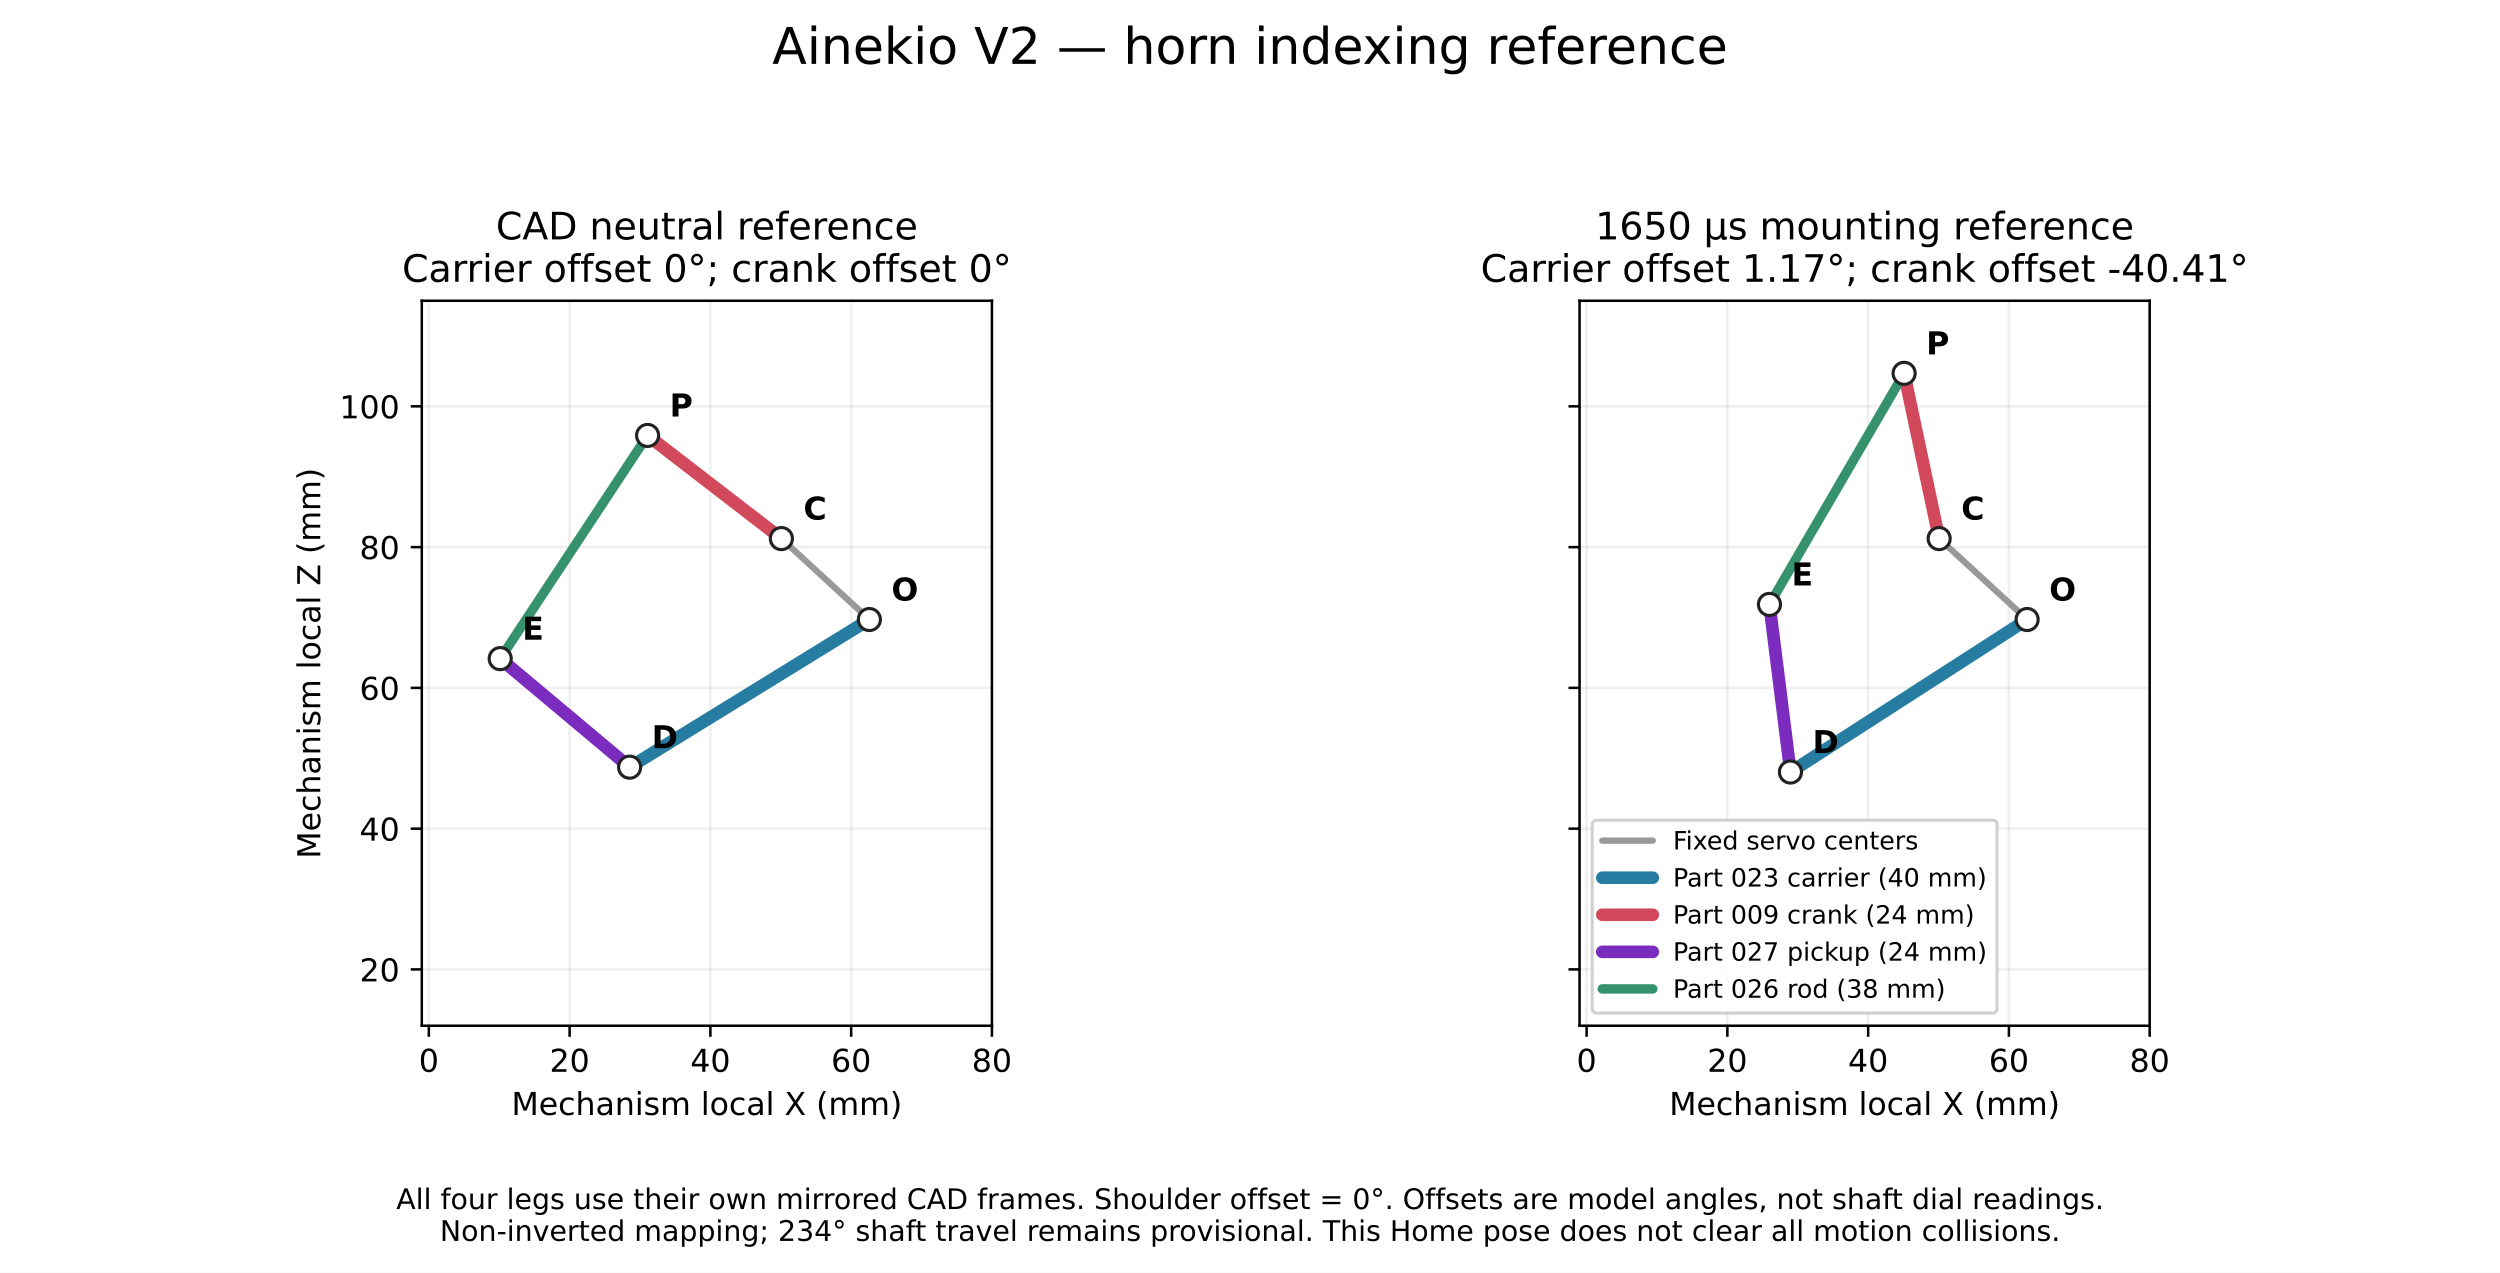
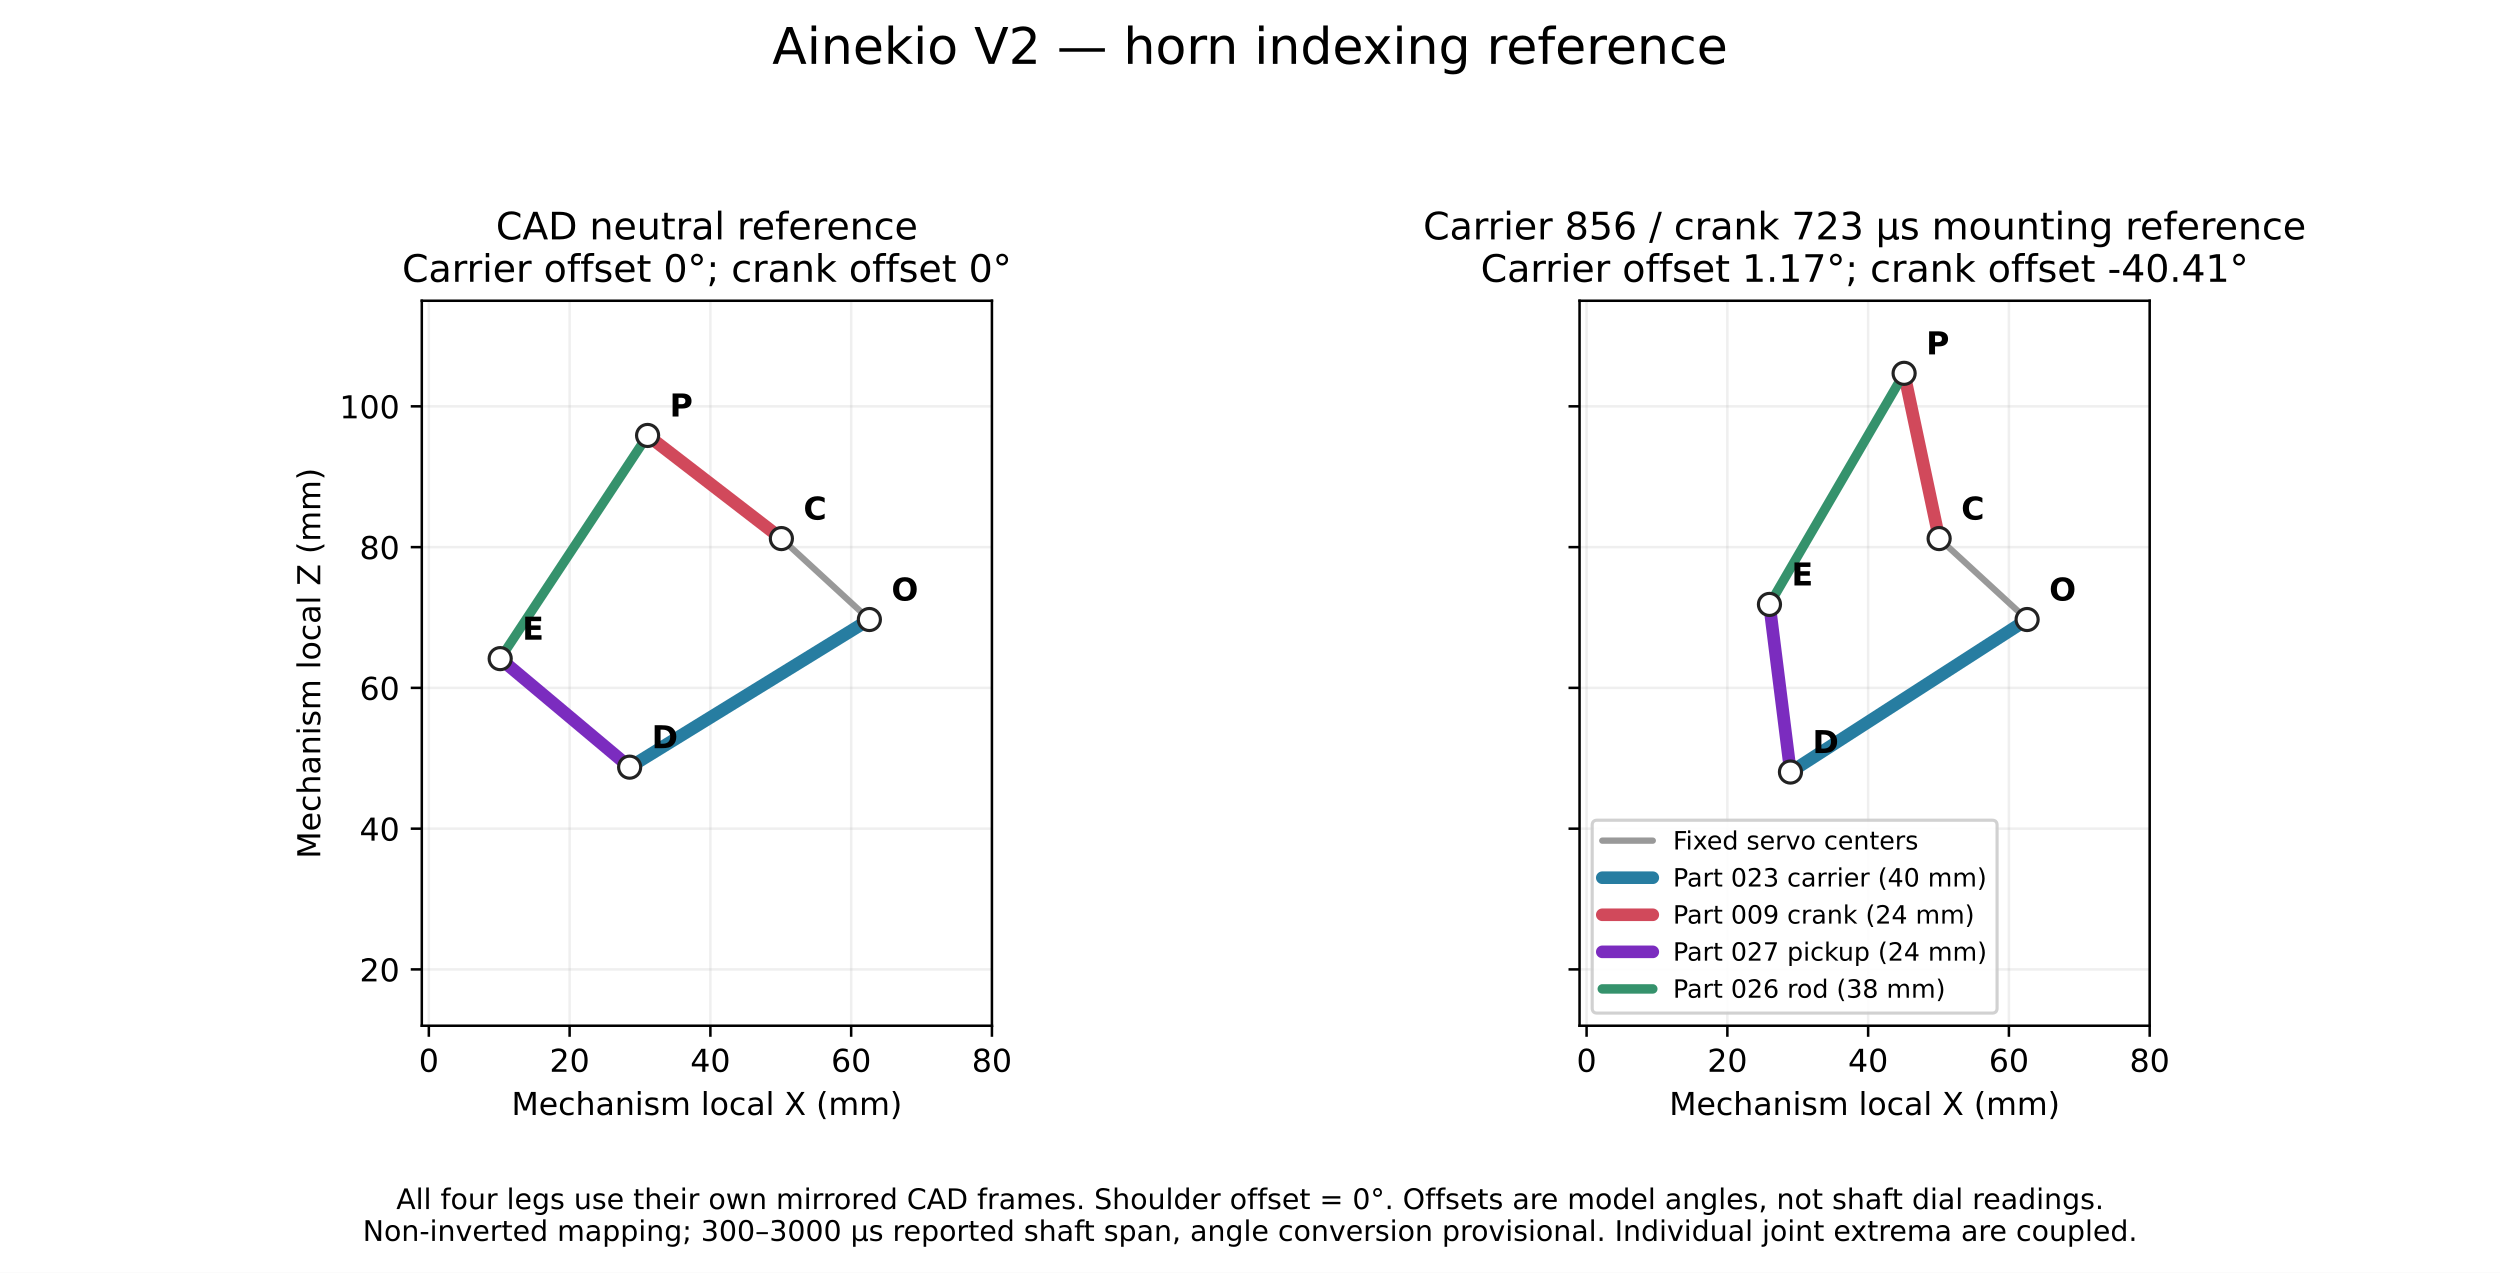
<svg xmlns="http://www.w3.org/2000/svg" xmlns:xlink="http://www.w3.org/1999/xlink" width="792pt" height="403.2pt" viewBox="0 0 792 403.2" version="1.1">
  <defs>
    <style type="text/css">*{stroke-linejoin: round; stroke-linecap: butt}</style>
  </defs>
  <g id="figure_1">
    <g id="patch_1">
      <path d="M 0 403.2  L 792 403.2  L 792 0  L 0 0  z " style="fill: #ffffff" />
    </g>
    <g id="axes_1">
      <g id="patch_2">
        <path d="M 133.627 324.952  L 314.243 324.952  L 314.243 95.28  L 133.627 95.28  z " style="fill: #ffffff" />
      </g>
      <g id="matplotlib.axis_1">
        <g id="xtick_1">
          <g id="line2d_1">
            <path d="M 135.857 324.952  L 135.857 95.28  " clip-path="url(#p852c73c088)" style="fill: none; stroke: #b0b0b0; stroke-opacity: 0.2; stroke-width: 0.8; stroke-linecap: square" />
          </g>
          <g id="line2d_2">
            <defs>
              <path id="me3bfcffdc6" d="M 0 0  L 0 3.5  " style="stroke: #000000; stroke-width: 0.8" />
            </defs>
            <g>
              <use xlink:href="#me3bfcffdc6" x="135.857" y="324.952" style="stroke: #000000; stroke-width: 0.8" />
            </g>
          </g>
          <g id="text_1">
            <text style="font-size: 10px; font-family: 'DejaVu Sans', 'Bitstream Vera Sans', 'Computer Modern Sans Serif', 'Lucida Grande', 'Verdana', 'Geneva', 'Lucid', 'Arial', 'Helvetica', 'Avant Garde', sans-serif; text-anchor: middle" x="135.857" y="339.55" transform="rotate(-0 135.8571 339.5504)">0</text>
          </g>
        </g>
        <g id="xtick_2">
          <g id="line2d_3">
            <path d="M 180.454 324.952  L 180.454 95.28  " clip-path="url(#p852c73c088)" style="fill: none; stroke: #b0b0b0; stroke-opacity: 0.2; stroke-width: 0.8; stroke-linecap: square" />
          </g>
          <g id="line2d_4">
            <g>
              <use xlink:href="#me3bfcffdc6" x="180.454" y="324.952" style="stroke: #000000; stroke-width: 0.8" />
            </g>
          </g>
          <g id="text_2">
            <text style="font-size: 10px; font-family: 'DejaVu Sans', 'Bitstream Vera Sans', 'Computer Modern Sans Serif', 'Lucida Grande', 'Verdana', 'Geneva', 'Lucid', 'Arial', 'Helvetica', 'Avant Garde', sans-serif; text-anchor: middle" x="180.454" y="339.55" transform="rotate(-0 180.4536 339.5504)">20</text>
          </g>
        </g>
        <g id="xtick_3">
          <g id="line2d_5">
            <path d="M 225.05 324.952  L 225.05 95.28  " clip-path="url(#p852c73c088)" style="fill: none; stroke: #b0b0b0; stroke-opacity: 0.2; stroke-width: 0.8; stroke-linecap: square" />
          </g>
          <g id="line2d_6">
            <g>
              <use xlink:href="#me3bfcffdc6" x="225.05" y="324.952" style="stroke: #000000; stroke-width: 0.8" />
            </g>
          </g>
          <g id="text_3">
            <text style="font-size: 10px; font-family: 'DejaVu Sans', 'Bitstream Vera Sans', 'Computer Modern Sans Serif', 'Lucida Grande', 'Verdana', 'Geneva', 'Lucid', 'Arial', 'Helvetica', 'Avant Garde', sans-serif; text-anchor: middle" x="225.05" y="339.55" transform="rotate(-0 225.0501 339.5504)">40</text>
          </g>
        </g>
        <g id="xtick_4">
          <g id="line2d_7">
            <path d="M 269.647 324.952  L 269.647 95.28  " clip-path="url(#p852c73c088)" style="fill: none; stroke: #b0b0b0; stroke-opacity: 0.2; stroke-width: 0.8; stroke-linecap: square" />
          </g>
          <g id="line2d_8">
            <g>
              <use xlink:href="#me3bfcffdc6" x="269.647" y="324.952" style="stroke: #000000; stroke-width: 0.8" />
            </g>
          </g>
          <g id="text_4">
            <text style="font-size: 10px; font-family: 'DejaVu Sans', 'Bitstream Vera Sans', 'Computer Modern Sans Serif', 'Lucida Grande', 'Verdana', 'Geneva', 'Lucid', 'Arial', 'Helvetica', 'Avant Garde', sans-serif; text-anchor: middle" x="269.647" y="339.55" transform="rotate(-0 269.6466 339.5504)">60</text>
          </g>
        </g>
        <g id="xtick_5">
          <g id="line2d_9">
            <path d="M 314.243 324.952  L 314.243 95.28  " clip-path="url(#p852c73c088)" style="fill: none; stroke: #b0b0b0; stroke-opacity: 0.2; stroke-width: 0.8; stroke-linecap: square" />
          </g>
          <g id="line2d_10">
            <g>
              <use xlink:href="#me3bfcffdc6" x="314.243" y="324.952" style="stroke: #000000; stroke-width: 0.8" />
            </g>
          </g>
          <g id="text_5">
            <text style="font-size: 10px; font-family: 'DejaVu Sans', 'Bitstream Vera Sans', 'Computer Modern Sans Serif', 'Lucida Grande', 'Verdana', 'Geneva', 'Lucid', 'Arial', 'Helvetica', 'Avant Garde', sans-serif; text-anchor: middle" x="314.243" y="339.55" transform="rotate(-0 314.2431 339.5504)">80</text>
          </g>
        </g>
        <g id="text_6">
          <text style="font-size: 10px; font-family: 'DejaVu Sans', 'Bitstream Vera Sans', 'Computer Modern Sans Serif', 'Lucida Grande', 'Verdana', 'Geneva', 'Lucid', 'Arial', 'Helvetica', 'Avant Garde', sans-serif; text-anchor: middle" x="223.935" y="353.229" transform="rotate(-0 223.9352 353.2286)">Mechanism local X (mm)</text>
        </g>
      </g>
      <g id="matplotlib.axis_2">
        <g id="ytick_1">
          <g id="line2d_11">
            <path d="M 133.627 307.113  L 314.243 307.113  " clip-path="url(#p852c73c088)" style="fill: none; stroke: #b0b0b0; stroke-opacity: 0.2; stroke-width: 0.8; stroke-linecap: square" />
          </g>
          <g id="line2d_12">
            <defs>
              <path id="m65f3f049bc" d="M 0 0  L -3.5 0  " style="stroke: #000000; stroke-width: 0.8" />
            </defs>
            <g>
              <use xlink:href="#m65f3f049bc" x="133.627" y="307.113" style="stroke: #000000; stroke-width: 0.8" />
            </g>
          </g>
          <g id="text_7">
            <text style="font-size: 10px; font-family: 'DejaVu Sans', 'Bitstream Vera Sans', 'Computer Modern Sans Serif', 'Lucida Grande', 'Verdana', 'Geneva', 'Lucid', 'Arial', 'Helvetica', 'Avant Garde', sans-serif; text-anchor: end" x="126.627" y="310.913" transform="rotate(-0 126.6272 310.9126)">20</text>
          </g>
        </g>
        <g id="ytick_2">
          <g id="line2d_13">
            <path d="M 133.627 262.517  L 314.243 262.517  " clip-path="url(#p852c73c088)" style="fill: none; stroke: #b0b0b0; stroke-opacity: 0.2; stroke-width: 0.8; stroke-linecap: square" />
          </g>
          <g id="line2d_14">
            <g>
              <use xlink:href="#m65f3f049bc" x="133.627" y="262.517" style="stroke: #000000; stroke-width: 0.8" />
            </g>
          </g>
          <g id="text_8">
            <text style="font-size: 10px; font-family: 'DejaVu Sans', 'Bitstream Vera Sans', 'Computer Modern Sans Serif', 'Lucida Grande', 'Verdana', 'Geneva', 'Lucid', 'Arial', 'Helvetica', 'Avant Garde', sans-serif; text-anchor: end" x="126.627" y="266.316" transform="rotate(-0 126.6272 266.3161)">40</text>
          </g>
        </g>
        <g id="ytick_3">
          <g id="line2d_15">
            <path d="M 133.627 217.92  L 314.243 217.92  " clip-path="url(#p852c73c088)" style="fill: none; stroke: #b0b0b0; stroke-opacity: 0.2; stroke-width: 0.8; stroke-linecap: square" />
          </g>
          <g id="line2d_16">
            <g>
              <use xlink:href="#m65f3f049bc" x="133.627" y="217.92" style="stroke: #000000; stroke-width: 0.8" />
            </g>
          </g>
          <g id="text_9">
            <text style="font-size: 10px; font-family: 'DejaVu Sans', 'Bitstream Vera Sans', 'Computer Modern Sans Serif', 'Lucida Grande', 'Verdana', 'Geneva', 'Lucid', 'Arial', 'Helvetica', 'Avant Garde', sans-serif; text-anchor: end" x="126.627" y="221.72" transform="rotate(-0 126.6272 221.7196)">60</text>
          </g>
        </g>
        <g id="ytick_4">
          <g id="line2d_17">
            <path d="M 133.627 173.324  L 314.243 173.324  " clip-path="url(#p852c73c088)" style="fill: none; stroke: #b0b0b0; stroke-opacity: 0.2; stroke-width: 0.8; stroke-linecap: square" />
          </g>
          <g id="line2d_18">
            <g>
              <use xlink:href="#m65f3f049bc" x="133.627" y="173.324" style="stroke: #000000; stroke-width: 0.8" />
            </g>
          </g>
          <g id="text_10">
            <text style="font-size: 10px; font-family: 'DejaVu Sans', 'Bitstream Vera Sans', 'Computer Modern Sans Serif', 'Lucida Grande', 'Verdana', 'Geneva', 'Lucid', 'Arial', 'Helvetica', 'Avant Garde', sans-serif; text-anchor: end" x="126.627" y="177.123" transform="rotate(-0 126.6272 177.1231)">80</text>
          </g>
        </g>
        <g id="ytick_5">
          <g id="line2d_19">
            <path d="M 133.627 128.727  L 314.243 128.727  " clip-path="url(#p852c73c088)" style="fill: none; stroke: #b0b0b0; stroke-opacity: 0.2; stroke-width: 0.8; stroke-linecap: square" />
          </g>
          <g id="line2d_20">
            <g>
              <use xlink:href="#m65f3f049bc" x="133.627" y="128.727" style="stroke: #000000; stroke-width: 0.8" />
            </g>
          </g>
          <g id="text_11">
            <text style="font-size: 10px; font-family: 'DejaVu Sans', 'Bitstream Vera Sans', 'Computer Modern Sans Serif', 'Lucida Grande', 'Verdana', 'Geneva', 'Lucid', 'Arial', 'Helvetica', 'Avant Garde', sans-serif; text-anchor: end" x="126.627" y="132.527" transform="rotate(-0 126.6272 132.5266)">100</text>
          </g>
        </g>
        <g id="text_12">
          <text style="font-size: 10px; font-family: 'DejaVu Sans', 'Bitstream Vera Sans', 'Computer Modern Sans Serif', 'Lucida Grande', 'Verdana', 'Geneva', 'Lucid', 'Arial', 'Helvetica', 'Avant Garde', sans-serif; text-anchor: middle" x="101.46" y="210.116" transform="rotate(-90 101.4601 210.116)">Mechanism local Z (mm)</text>
        </g>
      </g>
      <g id="line2d_21">
        <path d="M 275.417 196.265  L 247.544 170.622  " clip-path="url(#p852c73c088)" style="fill: none; stroke: #999999; stroke-width: 2; stroke-linecap: round" />
      </g>
      <g id="line2d_22">
        <path d="M 275.417 196.265  L 199.472 243.039  " clip-path="url(#p852c73c088)" style="fill: none; stroke: #277da1; stroke-width: 4; stroke-linecap: round" />
      </g>
      <g id="line2d_23">
        <path d="M 247.544 170.622  L 205.158 137.951  " clip-path="url(#p852c73c088)" style="fill: none; stroke: #d1495b; stroke-width: 4; stroke-linecap: round" />
      </g>
      <g id="line2d_24">
        <path d="M 199.472 243.039  L 158.462 208.657  " clip-path="url(#p852c73c088)" style="fill: none; stroke: #7b2cbf; stroke-width: 4; stroke-linecap: round" />
      </g>
      <g id="line2d_25">
        <path d="M 205.158 137.951  L 158.462 208.657  " clip-path="url(#p852c73c088)" style="fill: none; stroke: #35926c; stroke-width: 3; stroke-linecap: round" />
      </g>
      <g id="line2d_26">
        <defs>
          <path id="m43b9d2c349" d="M 0 3.5  C 0.928 3.5 1.819 3.131 2.475 2.475  C 3.131 1.819 3.5 0.928 3.5 0  C 3.5 -0.928 3.131 -1.819 2.475 -2.475  C 1.819 -3.131 0.928 -3.5 0 -3.5  C -0.928 -3.5 -1.819 -3.131 -2.475 -2.475  C -3.131 -1.819 -3.5 -0.928 -3.5 0  C -3.5 0.928 -3.131 1.819 -2.475 2.475  C -1.819 3.131 -0.928 3.5 0 3.5  z " style="stroke: #222222" />
        </defs>
        <g clip-path="url(#p852c73c088)">
          <use xlink:href="#m43b9d2c349" x="275.417" y="196.265" style="fill: #ffffff; stroke: #222222" />
        </g>
      </g>
      <g id="line2d_27">
        <g clip-path="url(#p852c73c088)">
          <use xlink:href="#m43b9d2c349" x="247.544" y="170.622" style="fill: #ffffff; stroke: #222222" />
        </g>
      </g>
      <g id="line2d_28">
        <g clip-path="url(#p852c73c088)">
          <use xlink:href="#m43b9d2c349" x="199.472" y="243.039" style="fill: #ffffff; stroke: #222222" />
        </g>
      </g>
      <g id="line2d_29">
        <g clip-path="url(#p852c73c088)">
          <use xlink:href="#m43b9d2c349" x="205.158" y="137.951" style="fill: #ffffff; stroke: #222222" />
        </g>
      </g>
      <g id="line2d_30">
        <g clip-path="url(#p852c73c088)">
          <use xlink:href="#m43b9d2c349" x="158.462" y="208.657" style="fill: #ffffff; stroke: #222222" />
        </g>
      </g>
      <g id="patch_3">
        <path d="M 133.627 324.952  L 133.627 95.28  " style="fill: none; stroke: #000000; stroke-width: 0.8; stroke-linejoin: miter; stroke-linecap: square" />
      </g>
      <g id="patch_4">
        <path d="M 314.243 324.952  L 314.243 95.28  " style="fill: none; stroke: #000000; stroke-width: 0.8; stroke-linejoin: miter; stroke-linecap: square" />
      </g>
      <g id="patch_5">
        <path d="M 133.627 324.952  L 314.243 324.952  " style="fill: none; stroke: #000000; stroke-width: 0.8; stroke-linejoin: miter; stroke-linecap: square" />
      </g>
      <g id="patch_6">
        <path d="M 133.627 95.28  L 314.243 95.28  " style="fill: none; stroke: #000000; stroke-width: 0.8; stroke-linejoin: miter; stroke-linecap: square" />
      </g>
      <g id="text_13">
        <text style="font-weight: 700; font-size: 10px; font-family: 'DejaVu Sans', 'Bitstream Vera Sans', 'Computer Modern Sans Serif', 'Lucida Grande', 'Verdana', 'Geneva', 'Lucid', 'Arial', 'Helvetica', 'Avant Garde', sans-serif; text-anchor: start" x="282.417" y="190.265" transform="rotate(-0 282.417 190.2647)">O</text>
      </g>
      <g id="text_14">
        <text style="font-weight: 700; font-size: 10px; font-family: 'DejaVu Sans', 'Bitstream Vera Sans', 'Computer Modern Sans Serif', 'Lucida Grande', 'Verdana', 'Geneva', 'Lucid', 'Arial', 'Helvetica', 'Avant Garde', sans-serif; text-anchor: start" x="254.544" y="164.622" transform="rotate(-0 254.544 164.6217)">C</text>
      </g>
      <g id="text_15">
        <text style="font-weight: 700; font-size: 10px; font-family: 'DejaVu Sans', 'Bitstream Vera Sans', 'Computer Modern Sans Serif', 'Lucida Grande', 'Verdana', 'Geneva', 'Lucid', 'Arial', 'Helvetica', 'Avant Garde', sans-serif; text-anchor: start" x="206.472" y="237.039" transform="rotate(-0 206.4725 237.039)">D</text>
      </g>
      <g id="text_16">
        <text style="font-weight: 700; font-size: 10px; font-family: 'DejaVu Sans', 'Bitstream Vera Sans', 'Computer Modern Sans Serif', 'Lucida Grande', 'Verdana', 'Geneva', 'Lucid', 'Arial', 'Helvetica', 'Avant Garde', sans-serif; text-anchor: start" x="212.158" y="131.951" transform="rotate(-0 212.1578 131.9513)">P</text>
      </g>
      <g id="text_17">
        <text style="font-weight: 700; font-size: 10px; font-family: 'DejaVu Sans', 'Bitstream Vera Sans', 'Computer Modern Sans Serif', 'Lucida Grande', 'Verdana', 'Geneva', 'Lucid', 'Arial', 'Helvetica', 'Avant Garde', sans-serif; text-anchor: start" x="165.462" y="202.657" transform="rotate(-0 165.4625 202.657)">E</text>
      </g>
      <g id="text_18">
        <text style="font-size: 12px; font-family: 'DejaVu Sans', 'Bitstream Vera Sans', 'Computer Modern Sans Serif', 'Lucida Grande', 'Verdana', 'Geneva', 'Lucid', 'Arial', 'Helvetica', 'Avant Garde', sans-serif" transform="translate(157.1036 75.84262)">CAD neutral reference</text>
        <text style="font-size: 12px; font-family: 'DejaVu Sans', 'Bitstream Vera Sans', 'Computer Modern Sans Serif', 'Lucida Grande', 'Verdana', 'Geneva', 'Lucid', 'Arial', 'Helvetica', 'Avant Garde', sans-serif" transform="translate(127.3745 89.28)">Carrier offset 0°; crank offset 0°</text>
      </g>
    </g>
    <g id="axes_2">
      <g id="patch_7">
        <path d="M 500.403 324.952  L 681.018 324.952  L 681.018 95.28  L 500.403 95.28  z " style="fill: #ffffff" />
      </g>
      <g id="matplotlib.axis_3">
        <g id="xtick_6">
          <g id="line2d_31">
            <path d="M 502.632 324.952  L 502.632 95.28  " clip-path="url(#pd3612be336)" style="fill: none; stroke: #b0b0b0; stroke-opacity: 0.2; stroke-width: 0.8; stroke-linecap: square" />
          </g>
          <g id="line2d_32">
            <g>
              <use xlink:href="#me3bfcffdc6" x="502.632" y="324.952" style="stroke: #000000; stroke-width: 0.8" />
            </g>
          </g>
          <g id="text_19">
            <text style="font-size: 10px; font-family: 'DejaVu Sans', 'Bitstream Vera Sans', 'Computer Modern Sans Serif', 'Lucida Grande', 'Verdana', 'Geneva', 'Lucid', 'Arial', 'Helvetica', 'Avant Garde', sans-serif; text-anchor: middle" x="502.632" y="339.55" transform="rotate(-0 502.6324 339.5504)">0</text>
          </g>
        </g>
        <g id="xtick_7">
          <g id="line2d_33">
            <path d="M 547.229 324.952  L 547.229 95.28  " clip-path="url(#pd3612be336)" style="fill: none; stroke: #b0b0b0; stroke-opacity: 0.2; stroke-width: 0.8; stroke-linecap: square" />
          </g>
          <g id="line2d_34">
            <g>
              <use xlink:href="#me3bfcffdc6" x="547.229" y="324.952" style="stroke: #000000; stroke-width: 0.8" />
            </g>
          </g>
          <g id="text_20">
            <text style="font-size: 10px; font-family: 'DejaVu Sans', 'Bitstream Vera Sans', 'Computer Modern Sans Serif', 'Lucida Grande', 'Verdana', 'Geneva', 'Lucid', 'Arial', 'Helvetica', 'Avant Garde', sans-serif; text-anchor: middle" x="547.229" y="339.55" transform="rotate(-0 547.2289 339.5504)">20</text>
          </g>
        </g>
        <g id="xtick_8">
          <g id="line2d_35">
            <path d="M 591.825 324.952  L 591.825 95.28  " clip-path="url(#pd3612be336)" style="fill: none; stroke: #b0b0b0; stroke-opacity: 0.2; stroke-width: 0.8; stroke-linecap: square" />
          </g>
          <g id="line2d_36">
            <g>
              <use xlink:href="#me3bfcffdc6" x="591.825" y="324.952" style="stroke: #000000; stroke-width: 0.8" />
            </g>
          </g>
          <g id="text_21">
            <text style="font-size: 10px; font-family: 'DejaVu Sans', 'Bitstream Vera Sans', 'Computer Modern Sans Serif', 'Lucida Grande', 'Verdana', 'Geneva', 'Lucid', 'Arial', 'Helvetica', 'Avant Garde', sans-serif; text-anchor: middle" x="591.825" y="339.55" transform="rotate(-0 591.8254 339.5504)">40</text>
          </g>
        </g>
        <g id="xtick_9">
          <g id="line2d_37">
            <path d="M 636.422 324.952  L 636.422 95.28  " clip-path="url(#pd3612be336)" style="fill: none; stroke: #b0b0b0; stroke-opacity: 0.2; stroke-width: 0.8; stroke-linecap: square" />
          </g>
          <g id="line2d_38">
            <g>
              <use xlink:href="#me3bfcffdc6" x="636.422" y="324.952" style="stroke: #000000; stroke-width: 0.8" />
            </g>
          </g>
          <g id="text_22">
            <text style="font-size: 10px; font-family: 'DejaVu Sans', 'Bitstream Vera Sans', 'Computer Modern Sans Serif', 'Lucida Grande', 'Verdana', 'Geneva', 'Lucid', 'Arial', 'Helvetica', 'Avant Garde', sans-serif; text-anchor: middle" x="636.422" y="339.55" transform="rotate(-0 636.4219 339.5504)">60</text>
          </g>
        </g>
        <g id="xtick_10">
          <g id="line2d_39">
            <path d="M 681.018 324.952  L 681.018 95.28  " clip-path="url(#pd3612be336)" style="fill: none; stroke: #b0b0b0; stroke-opacity: 0.2; stroke-width: 0.8; stroke-linecap: square" />
          </g>
          <g id="line2d_40">
            <g>
              <use xlink:href="#me3bfcffdc6" x="681.018" y="324.952" style="stroke: #000000; stroke-width: 0.8" />
            </g>
          </g>
          <g id="text_23">
            <text style="font-size: 10px; font-family: 'DejaVu Sans', 'Bitstream Vera Sans', 'Computer Modern Sans Serif', 'Lucida Grande', 'Verdana', 'Geneva', 'Lucid', 'Arial', 'Helvetica', 'Avant Garde', sans-serif; text-anchor: middle" x="681.018" y="339.55" transform="rotate(-0 681.0184 339.5504)">80</text>
          </g>
        </g>
        <g id="text_24">
          <text style="font-size: 10px; font-family: 'DejaVu Sans', 'Bitstream Vera Sans', 'Computer Modern Sans Serif', 'Lucida Grande', 'Verdana', 'Geneva', 'Lucid', 'Arial', 'Helvetica', 'Avant Garde', sans-serif; text-anchor: middle" x="590.71" y="353.229" transform="rotate(-0 590.7105 353.2286)">Mechanism local X (mm)</text>
        </g>
      </g>
      <g id="matplotlib.axis_4">
        <g id="ytick_6">
          <g id="line2d_41">
            <path d="M 500.403 307.113  L 681.018 307.113  " clip-path="url(#pd3612be336)" style="fill: none; stroke: #b0b0b0; stroke-opacity: 0.2; stroke-width: 0.8; stroke-linecap: square" />
          </g>
          <g id="line2d_42">
            <g>
              <use xlink:href="#m65f3f049bc" x="500.403" y="307.113" style="stroke: #000000; stroke-width: 0.8" />
            </g>
          </g>
        </g>
        <g id="ytick_7">
          <g id="line2d_43">
            <path d="M 500.403 262.517  L 681.018 262.517  " clip-path="url(#pd3612be336)" style="fill: none; stroke: #b0b0b0; stroke-opacity: 0.2; stroke-width: 0.8; stroke-linecap: square" />
          </g>
          <g id="line2d_44">
            <g>
              <use xlink:href="#m65f3f049bc" x="500.403" y="262.517" style="stroke: #000000; stroke-width: 0.8" />
            </g>
          </g>
        </g>
        <g id="ytick_8">
          <g id="line2d_45">
            <path d="M 500.403 217.92  L 681.018 217.92  " clip-path="url(#pd3612be336)" style="fill: none; stroke: #b0b0b0; stroke-opacity: 0.2; stroke-width: 0.8; stroke-linecap: square" />
          </g>
          <g id="line2d_46">
            <g>
              <use xlink:href="#m65f3f049bc" x="500.403" y="217.92" style="stroke: #000000; stroke-width: 0.8" />
            </g>
          </g>
        </g>
        <g id="ytick_9">
          <g id="line2d_47">
            <path d="M 500.403 173.324  L 681.018 173.324  " clip-path="url(#pd3612be336)" style="fill: none; stroke: #b0b0b0; stroke-opacity: 0.2; stroke-width: 0.8; stroke-linecap: square" />
          </g>
          <g id="line2d_48">
            <g>
              <use xlink:href="#m65f3f049bc" x="500.403" y="173.324" style="stroke: #000000; stroke-width: 0.8" />
            </g>
          </g>
        </g>
        <g id="ytick_10">
          <g id="line2d_49">
            <path d="M 500.403 128.727  L 681.018 128.727  " clip-path="url(#pd3612be336)" style="fill: none; stroke: #b0b0b0; stroke-opacity: 0.2; stroke-width: 0.8; stroke-linecap: square" />
          </g>
          <g id="line2d_50">
            <g>
              <use xlink:href="#m65f3f049bc" x="500.403" y="128.727" style="stroke: #000000; stroke-width: 0.8" />
            </g>
          </g>
        </g>
      </g>
      <g id="line2d_51">
        <path d="M 642.192 196.265  L 614.319 170.622  " clip-path="url(#pd3612be336)" style="fill: none; stroke: #999999; stroke-width: 2; stroke-linecap: round" />
      </g>
      <g id="line2d_52">
        <path d="M 642.192 196.265  L 567.219 244.58  " clip-path="url(#pd3612be336)" style="fill: none; stroke: #277da1; stroke-width: 4; stroke-linecap: round" />
      </g>
      <g id="line2d_53">
        <path d="M 614.319 170.622  L 603.224 118.269  " clip-path="url(#pd3612be336)" style="fill: none; stroke: #d1495b; stroke-width: 4; stroke-linecap: round" />
      </g>
      <g id="line2d_54">
        <path d="M 567.219 244.58  L 560.564 191.48  " clip-path="url(#pd3612be336)" style="fill: none; stroke: #7b2cbf; stroke-width: 4; stroke-linecap: round" />
      </g>
      <g id="line2d_55">
        <path d="M 603.224 118.269  L 560.564 191.48  " clip-path="url(#pd3612be336)" style="fill: none; stroke: #35926c; stroke-width: 3; stroke-linecap: round" />
      </g>
      <g id="line2d_56">
        <g clip-path="url(#pd3612be336)">
          <use xlink:href="#m43b9d2c349" x="642.192" y="196.265" style="fill: #ffffff; stroke: #222222" />
        </g>
      </g>
      <g id="line2d_57">
        <g clip-path="url(#pd3612be336)">
          <use xlink:href="#m43b9d2c349" x="614.319" y="170.622" style="fill: #ffffff; stroke: #222222" />
        </g>
      </g>
      <g id="line2d_58">
        <g clip-path="url(#pd3612be336)">
          <use xlink:href="#m43b9d2c349" x="567.219" y="244.58" style="fill: #ffffff; stroke: #222222" />
        </g>
      </g>
      <g id="line2d_59">
        <g clip-path="url(#pd3612be336)">
          <use xlink:href="#m43b9d2c349" x="603.224" y="118.269" style="fill: #ffffff; stroke: #222222" />
        </g>
      </g>
      <g id="line2d_60">
        <g clip-path="url(#pd3612be336)">
          <use xlink:href="#m43b9d2c349" x="560.564" y="191.48" style="fill: #ffffff; stroke: #222222" />
        </g>
      </g>
      <g id="patch_8">
        <path d="M 500.403 324.952  L 500.403 95.28  " style="fill: none; stroke: #000000; stroke-width: 0.8; stroke-linejoin: miter; stroke-linecap: square" />
      </g>
      <g id="patch_9">
        <path d="M 681.018 324.952  L 681.018 95.28  " style="fill: none; stroke: #000000; stroke-width: 0.8; stroke-linejoin: miter; stroke-linecap: square" />
      </g>
      <g id="patch_10">
        <path d="M 500.403 324.952  L 681.018 324.952  " style="fill: none; stroke: #000000; stroke-width: 0.8; stroke-linejoin: miter; stroke-linecap: square" />
      </g>
      <g id="patch_11">
        <path d="M 500.403 95.28  L 681.018 95.28  " style="fill: none; stroke: #000000; stroke-width: 0.8; stroke-linejoin: miter; stroke-linecap: square" />
      </g>
      <g id="text_25">
        <text style="font-weight: 700; font-size: 10px; font-family: 'DejaVu Sans', 'Bitstream Vera Sans', 'Computer Modern Sans Serif', 'Lucida Grande', 'Verdana', 'Geneva', 'Lucid', 'Arial', 'Helvetica', 'Avant Garde', sans-serif; text-anchor: start" x="649.192" y="190.265" transform="rotate(-0 649.1923 190.2647)">O</text>
      </g>
      <g id="text_26">
        <text style="font-weight: 700; font-size: 10px; font-family: 'DejaVu Sans', 'Bitstream Vera Sans', 'Computer Modern Sans Serif', 'Lucida Grande', 'Verdana', 'Geneva', 'Lucid', 'Arial', 'Helvetica', 'Avant Garde', sans-serif; text-anchor: start" x="621.319" y="164.622" transform="rotate(-0 621.3193 164.6217)">C</text>
      </g>
      <g id="text_27">
        <text style="font-weight: 700; font-size: 10px; font-family: 'DejaVu Sans', 'Bitstream Vera Sans', 'Computer Modern Sans Serif', 'Lucida Grande', 'Verdana', 'Geneva', 'Lucid', 'Arial', 'Helvetica', 'Avant Garde', sans-serif; text-anchor: start" x="574.219" y="238.58" transform="rotate(-0 574.2187 238.5799)">D</text>
      </g>
      <g id="text_28">
        <text style="font-weight: 700; font-size: 10px; font-family: 'DejaVu Sans', 'Bitstream Vera Sans', 'Computer Modern Sans Serif', 'Lucida Grande', 'Verdana', 'Geneva', 'Lucid', 'Arial', 'Helvetica', 'Avant Garde', sans-serif; text-anchor: start" x="610.224" y="112.269" transform="rotate(-0 610.224 112.2687)">P</text>
      </g>
      <g id="text_29">
        <text style="font-weight: 700; font-size: 10px; font-family: 'DejaVu Sans', 'Bitstream Vera Sans', 'Computer Modern Sans Serif', 'Lucida Grande', 'Verdana', 'Geneva', 'Lucid', 'Arial', 'Helvetica', 'Avant Garde', sans-serif; text-anchor: start" x="567.564" y="185.48" transform="rotate(-0 567.5636 185.4795)">E</text>
      </g>
      <g id="text_30">
-         <text style="font-size: 12px; font-family: 'DejaVu Sans', 'Bitstream Vera Sans', 'Computer Modern Sans Serif', 'Lucida Grande', 'Verdana', 'Geneva', 'Lucid', 'Arial', 'Helvetica', 'Avant Garde', sans-serif" transform="translate(505.3811 75.84262)">1650 µs mounting reference</text>
+         <text style="font-size: 12px; font-family: 'DejaVu Sans', 'Bitstream Vera Sans', 'Computer Modern Sans Serif', 'Lucida Grande', 'Verdana', 'Geneva', 'Lucid', 'Arial', 'Helvetica', 'Avant Garde', sans-serif" transform="translate(450.858 75.84262)">Carrier 856 / crank 723 µs mounting reference</text>
        <text style="font-size: 12px; font-family: 'DejaVu Sans', 'Bitstream Vera Sans', 'Computer Modern Sans Serif', 'Lucida Grande', 'Verdana', 'Geneva', 'Lucid', 'Arial', 'Helvetica', 'Avant Garde', sans-serif" transform="translate(469.0839 89.28)">Carrier offset 1.17°; crank offset -40.41°</text>
      </g>
      <g id="legend_1">
        <g id="patch_12">
          <path d="M 506.003 320.952  L 631.073 320.952  Q 632.673 320.952 632.673 319.352  L 632.673 261.44  Q 632.673 259.839 631.073 259.839  L 506.003 259.839  Q 504.403 259.839 504.403 261.44  L 504.403 319.352  Q 504.403 320.952 506.003 320.952  z " style="fill: #ffffff; opacity: 0.9; stroke: #cccccc; stroke-linejoin: miter" />
        </g>
        <g id="line2d_61">
          <path d="M 507.603 266.318  L 515.603 266.318  L 523.603 266.318  " style="fill: none; stroke: #999999; stroke-width: 2; stroke-linecap: round" />
        </g>
        <g id="text_31">
          <text style="font-size: 8px; font-family: 'DejaVu Sans', 'Bitstream Vera Sans', 'Computer Modern Sans Serif', 'Lucida Grande', 'Verdana', 'Geneva', 'Lucid', 'Arial', 'Helvetica', 'Avant Garde', sans-serif; text-anchor: start" x="530.003" y="269.118" transform="rotate(-0 530.0026 269.1182)">Fixed servo centers</text>
        </g>
        <g id="line2d_62">
          <path d="M 507.603 278.061  L 515.603 278.061  L 523.603 278.061  " style="fill: none; stroke: #277da1; stroke-width: 4; stroke-linecap: round" />
        </g>
        <g id="text_32">
          <text style="font-size: 8px; font-family: 'DejaVu Sans', 'Bitstream Vera Sans', 'Computer Modern Sans Serif', 'Lucida Grande', 'Verdana', 'Geneva', 'Lucid', 'Arial', 'Helvetica', 'Avant Garde', sans-serif; text-anchor: start" x="530.003" y="280.861" transform="rotate(-0 530.0026 280.8607)">Part 023 carrier (40 mm)</text>
        </g>
        <g id="line2d_63">
          <path d="M 507.603 289.803  L 515.603 289.803  L 523.603 289.803  " style="fill: none; stroke: #d1495b; stroke-width: 4; stroke-linecap: round" />
        </g>
        <g id="text_33">
          <text style="font-size: 8px; font-family: 'DejaVu Sans', 'Bitstream Vera Sans', 'Computer Modern Sans Serif', 'Lucida Grande', 'Verdana', 'Geneva', 'Lucid', 'Arial', 'Helvetica', 'Avant Garde', sans-serif; text-anchor: start" x="530.003" y="292.603" transform="rotate(-0 530.0026 292.6033)">Part 009 crank (24 mm)</text>
        </g>
        <g id="line2d_64">
          <path d="M 507.603 301.546  L 515.603 301.546  L 523.603 301.546  " style="fill: none; stroke: #7b2cbf; stroke-width: 4; stroke-linecap: round" />
        </g>
        <g id="text_34">
          <text style="font-size: 8px; font-family: 'DejaVu Sans', 'Bitstream Vera Sans', 'Computer Modern Sans Serif', 'Lucida Grande', 'Verdana', 'Geneva', 'Lucid', 'Arial', 'Helvetica', 'Avant Garde', sans-serif; text-anchor: start" x="530.003" y="304.346" transform="rotate(-0 530.0026 304.3458)">Part 027 pickup (24 mm)</text>
        </g>
        <g id="line2d_65">
          <path d="M 507.603 313.288  L 515.603 313.288  L 523.603 313.288  " style="fill: none; stroke: #35926c; stroke-width: 3; stroke-linecap: round" />
        </g>
        <g id="text_35">
          <text style="font-size: 8px; font-family: 'DejaVu Sans', 'Bitstream Vera Sans', 'Computer Modern Sans Serif', 'Lucida Grande', 'Verdana', 'Geneva', 'Lucid', 'Arial', 'Helvetica', 'Avant Garde', sans-serif; text-anchor: start" x="530.003" y="316.088" transform="rotate(-0 530.0026 316.0883)">Part 026 rod (38 mm)</text>
        </g>
      </g>
    </g>
    <g id="text_36">
      <text style="font-size: 16px; font-family: 'DejaVu Sans', 'Bitstream Vera Sans', 'Computer Modern Sans Serif', 'Lucida Grande', 'Verdana', 'Geneva', 'Lucid', 'Arial', 'Helvetica', 'Avant Garde', sans-serif; text-anchor: middle" x="396" y="20.221" transform="rotate(-0 396 20.2215)">Ainekio V2 — horn indexing reference</text>
    </g>
    <g id="text_37">
      <text style="font-size: 9px; font-family: 'DejaVu Sans', 'Bitstream Vera Sans', 'Computer Modern Sans Serif', 'Lucida Grande', 'Verdana', 'Geneva', 'Lucid', 'Arial', 'Helvetica', 'Avant Garde', sans-serif" transform="translate(125.5331 383.042)">All four legs use their own mirrored CAD frames. Shoulder offset = 0°. Offsets are model angles, not shaft dial readings.</text>
-       <text style="font-size: 9px; font-family: 'DejaVu Sans', 'Bitstream Vera Sans', 'Computer Modern Sans Serif', 'Lucida Grande', 'Verdana', 'Geneva', 'Lucid', 'Arial', 'Helvetica', 'Avant Garde', sans-serif" transform="translate(139.3488 393.12)">Non-inverted mapping; 234° shaft travel remains provisional. This Home pose does not clear all motion collisions.</text>
+       <text style="font-size: 9px; font-family: 'DejaVu Sans', 'Bitstream Vera Sans', 'Computer Modern Sans Serif', 'Lucida Grande', 'Verdana', 'Geneva', 'Lucid', 'Arial', 'Helvetica', 'Avant Garde', sans-serif" transform="translate(114.911 393.12)">Non-inverted mapping; 300–3000 µs reported shaft span, angle conversion provisional. Individual joint extrema are coupled.</text>
    </g>
  </g>
  <defs>
    <clipPath id="p852c73c088">
      <rect x="133.627" y="95.28" width="180.616" height="229.672" />
    </clipPath>
    <clipPath id="pd3612be336">
      <rect x="500.403" y="95.28" width="180.616" height="229.672" />
    </clipPath>
  </defs>
</svg>
